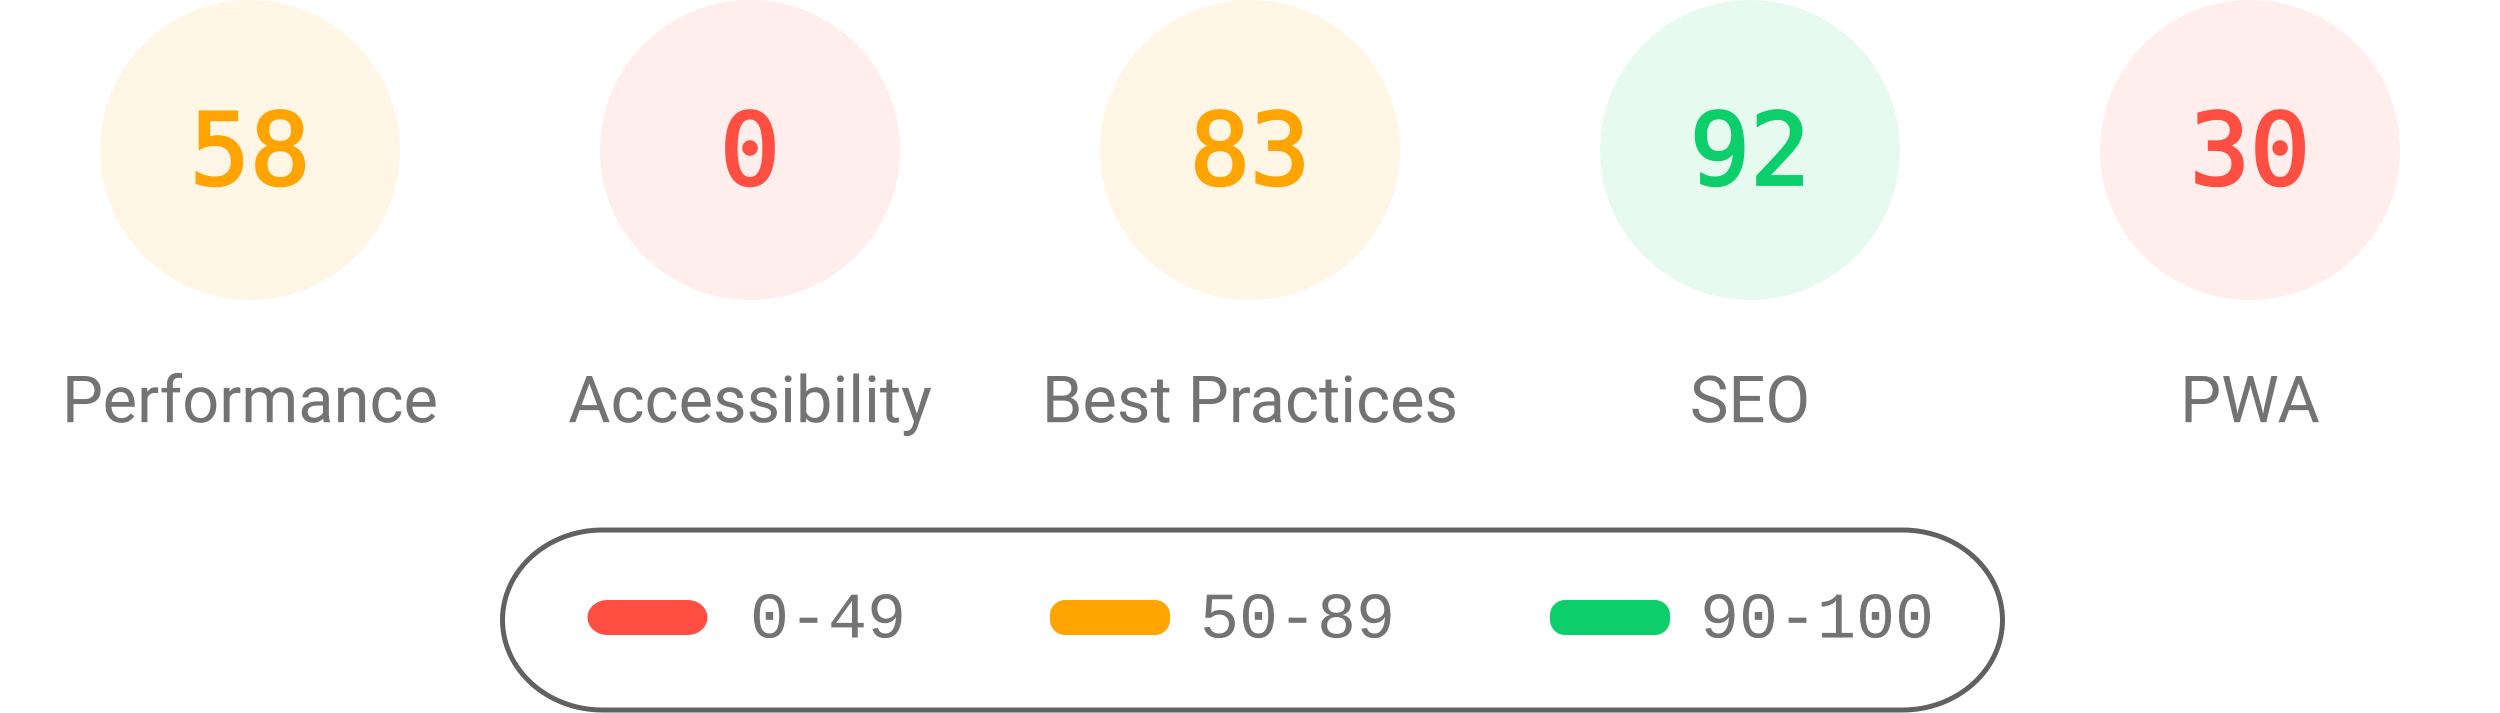
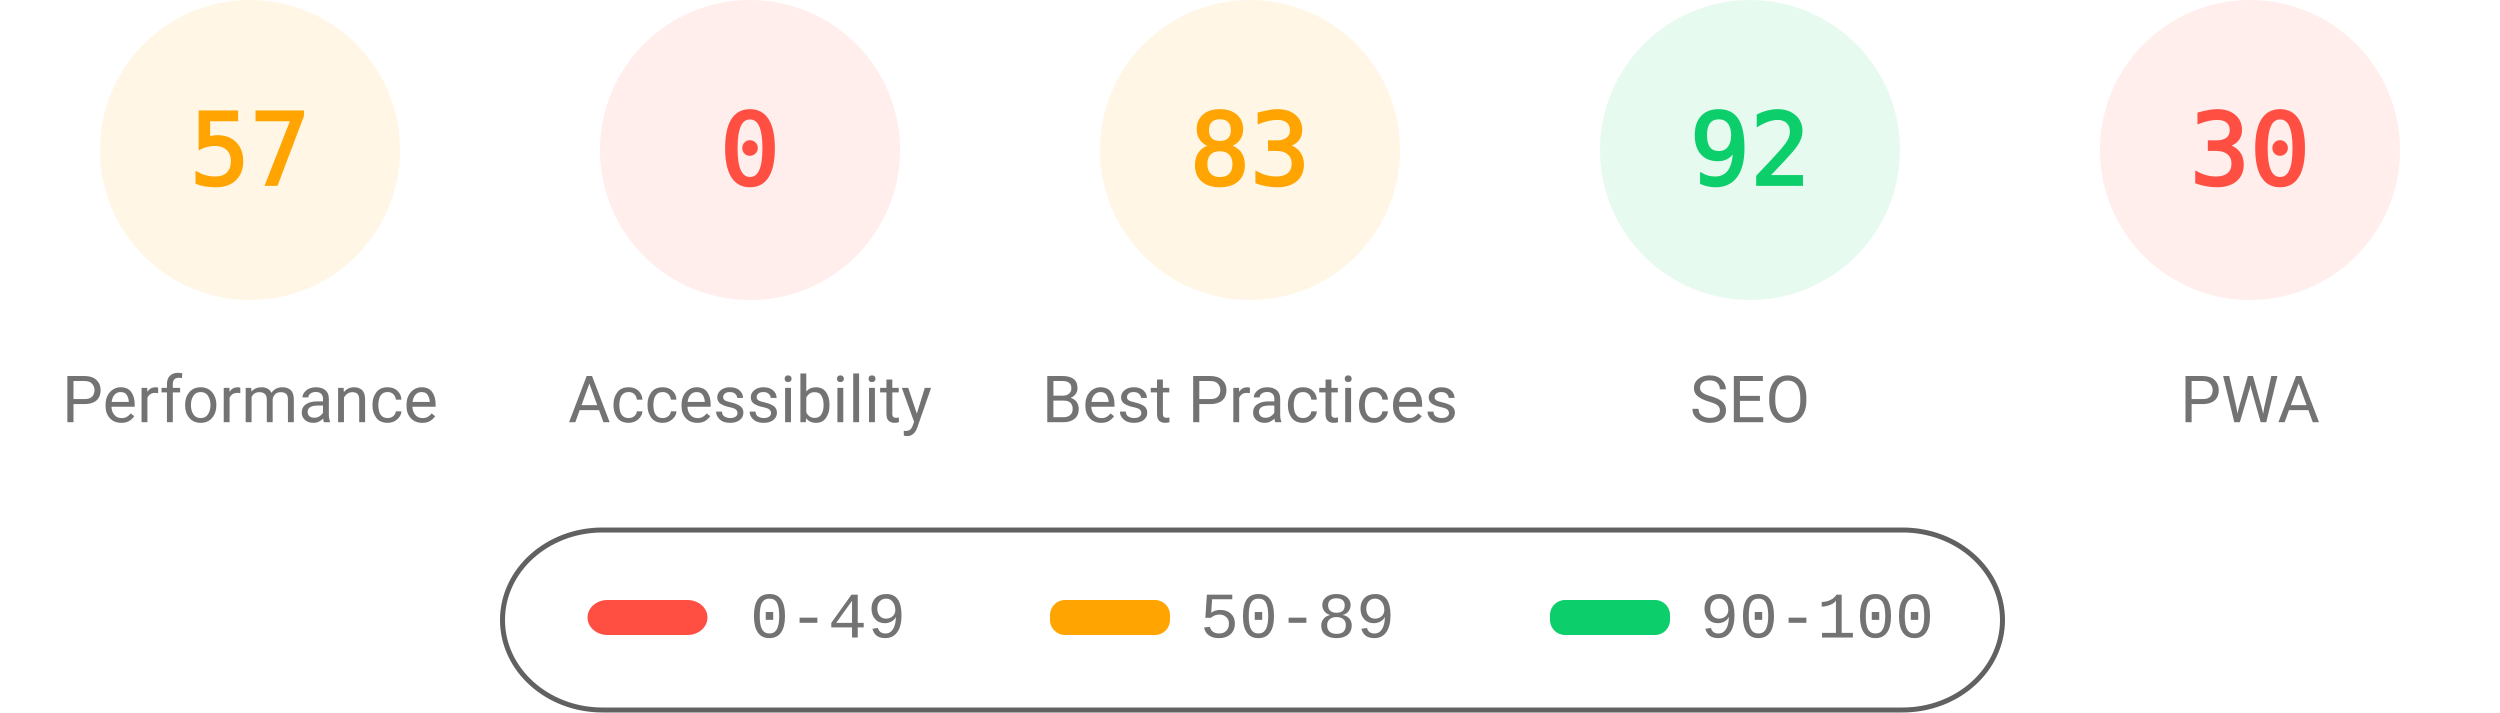
<svg xmlns="http://www.w3.org/2000/svg" fill="none" width="1000" height="285">
  <style>.gauge-base{opacity:.1}.gauge-arc{fill:none;animation-delay:250ms;stroke-linecap:round;transform:rotate(-90deg);transform-origin:100px 60px;animation:load-gauge 1s ease forwards}.guage-text{font-size:40px;font-family:monospace;text-align:center}.guage-red{color:#ff4e42;fill:#ff4e42;stroke:#ff4e42}.guage-orange{color:#ffa400;fill:#ffa400;stroke:#ffa400}.guage-green{color:#0cce6b;fill:#0cce6b;stroke:#0cce6b}.guage-undefined{color:#5c5c5c;fill:#5c5c5c;stroke:#5c5c5c}.guage-title{color:#737373;fill:#737373;stroke:none;font-size:26px;line-height:26px;font-family:Roboto,Halvetica,Arial,sans-serif}@keyframes load-gauge{from{stroke-dasharray:0 352.858}}</style>
  <svg class="guage-div guage-perf guage-orange" viewBox="0 0 200 200" width="200" height="200">
    <circle class="gauge-base" r="56" cx="100" cy="60" stroke-width="8" />
-     <circle class="gauge-arc guage-arc-1" r="56" cx="100" cy="60" stroke-width="8" style="stroke-dasharray:204.078,351.858" />
-     <text class="guage-text" x="100" y="60" alignment-baseline="central" dominant-baseline="central" text-anchor="middle">58</text>
+     <circle class="gauge-arc guage-arc-1" r="56" cx="100" cy="60" stroke-width="8" style="stroke-dasharray:200.559,351.858" />
+     <text class="guage-text" x="100" y="60" alignment-baseline="central" dominant-baseline="central" text-anchor="middle">57</text>
    <text class="guage-title" x="100" y="160" alignment-baseline="central" dominant-baseline="central" text-anchor="middle">Performance</text>
  </svg>
  <svg class="guage-div guage-acc guage-red" viewBox="0 0 200 200" width="200" height="200" x="200">
    <circle class="gauge-base" r="56" cx="100" cy="60" stroke-width="8" />
    <circle class="gauge-arc guage-arc-2" r="56" cx="100" cy="60" stroke-width="8" style="stroke-dasharray:0,351.858" />
    <text class="guage-text" x="100" y="60" alignment-baseline="central" dominant-baseline="central" text-anchor="middle">0</text>
    <text class="guage-title" x="100" y="160" alignment-baseline="central" dominant-baseline="central" text-anchor="middle">Accessibility</text>
  </svg>
  <svg class="guage-div guage-best guage-orange" viewBox="0 0 200 200" width="200" height="200" x="400">
    <circle class="gauge-base" r="56" cx="100" cy="60" stroke-width="8" />
    <circle class="gauge-arc guage-arc-3" r="56" cx="100" cy="60" stroke-width="8" style="stroke-dasharray:292.042,351.858" />
    <text class="guage-text" x="100" y="60" alignment-baseline="central" dominant-baseline="central" text-anchor="middle">83</text>
    <text class="guage-title" x="100" y="160" alignment-baseline="central" dominant-baseline="central" text-anchor="middle">Best Practices</text>
  </svg>
  <svg class="guage-div guage-seo guage-green" viewBox="0 0 200 200" width="200" height="200" x="600">
    <circle class="gauge-base" r="56" cx="100" cy="60" stroke-width="8" />
    <circle class="gauge-arc guage-arc-4" r="56" cx="100" cy="60" stroke-width="8" style="stroke-dasharray:323.709,351.858" />
    <text class="guage-text" x="100" y="60" alignment-baseline="central" dominant-baseline="central" text-anchor="middle">92</text>
    <text class="guage-title" x="100" y="160" alignment-baseline="central" dominant-baseline="central" text-anchor="middle">SEO</text>
  </svg>
  <svg class="guage-div guage-pwa guage-red" viewBox="0 0 200 200" width="200" height="200" x="800">
    <circle class="gauge-base" r="56" cx="100" cy="60" stroke-width="8" />
    <circle class="gauge-arc guage-arc-4" r="56" cx="100" cy="60" stroke-width="8" style="stroke-dasharray:105.557,351.858" />
    <text class="guage-text" x="100" y="60" alignment-baseline="central" dominant-baseline="central" text-anchor="middle">30</text>
    <text class="guage-title" x="100" y="160" alignment-baseline="central" dominant-baseline="central" text-anchor="middle">PWA</text>
  </svg>
  <svg width="604" height="76" x="200" y="210">
    <path fill="none" id="canvas_background" d="M-1-1h604v80H-1z" />
    <rect fill-opacity="0" stroke="#616161" stroke-width="2" rx="40" id="svg_2" height="72" width="600" y="2" x="1" fill="#000" />
    <rect stroke="#000" rx="8" id="svg_3" height="14" width="48" y="30" x="35" stroke-opacity="null" stroke-width="0" fill="#ff4e42" />
    <rect stroke="#000" rx="6" id="svg_4" height="14" width="48" y="30" x="220" stroke-opacity="null" stroke-width="0" fill="#ffa400" />
    <rect stroke="#000" rx="6" id="svg_5" height="14" width="48" y="30" x="420" stroke-opacity="null" stroke-width="0" fill="#0cce6b" />
    <text xml:space="preserve" text-anchor="start" font-family="'Courier New', Courier, monospace" font-size="26" id="svg_6" y="45" x="100" stroke-opacity="null" stroke-width="0" stroke="#000" fill="#737373">0-49</text>
    <text xml:space="preserve" text-anchor="start" font-family="'Courier New', Courier, monospace" font-size="26" id="svg_7" y="45" x="280" stroke-opacity="null" stroke-width="0" stroke="#000" fill="#737373">50-89</text>
    <text xml:space="preserve" text-anchor="start" font-family="'Courier New', Courier, monospace" font-size="26" id="svg_8" y="45" x="480" stroke-opacity="null" stroke-width="0" stroke="#000" fill="#737373">90-100</text>
  </svg>
</svg>
